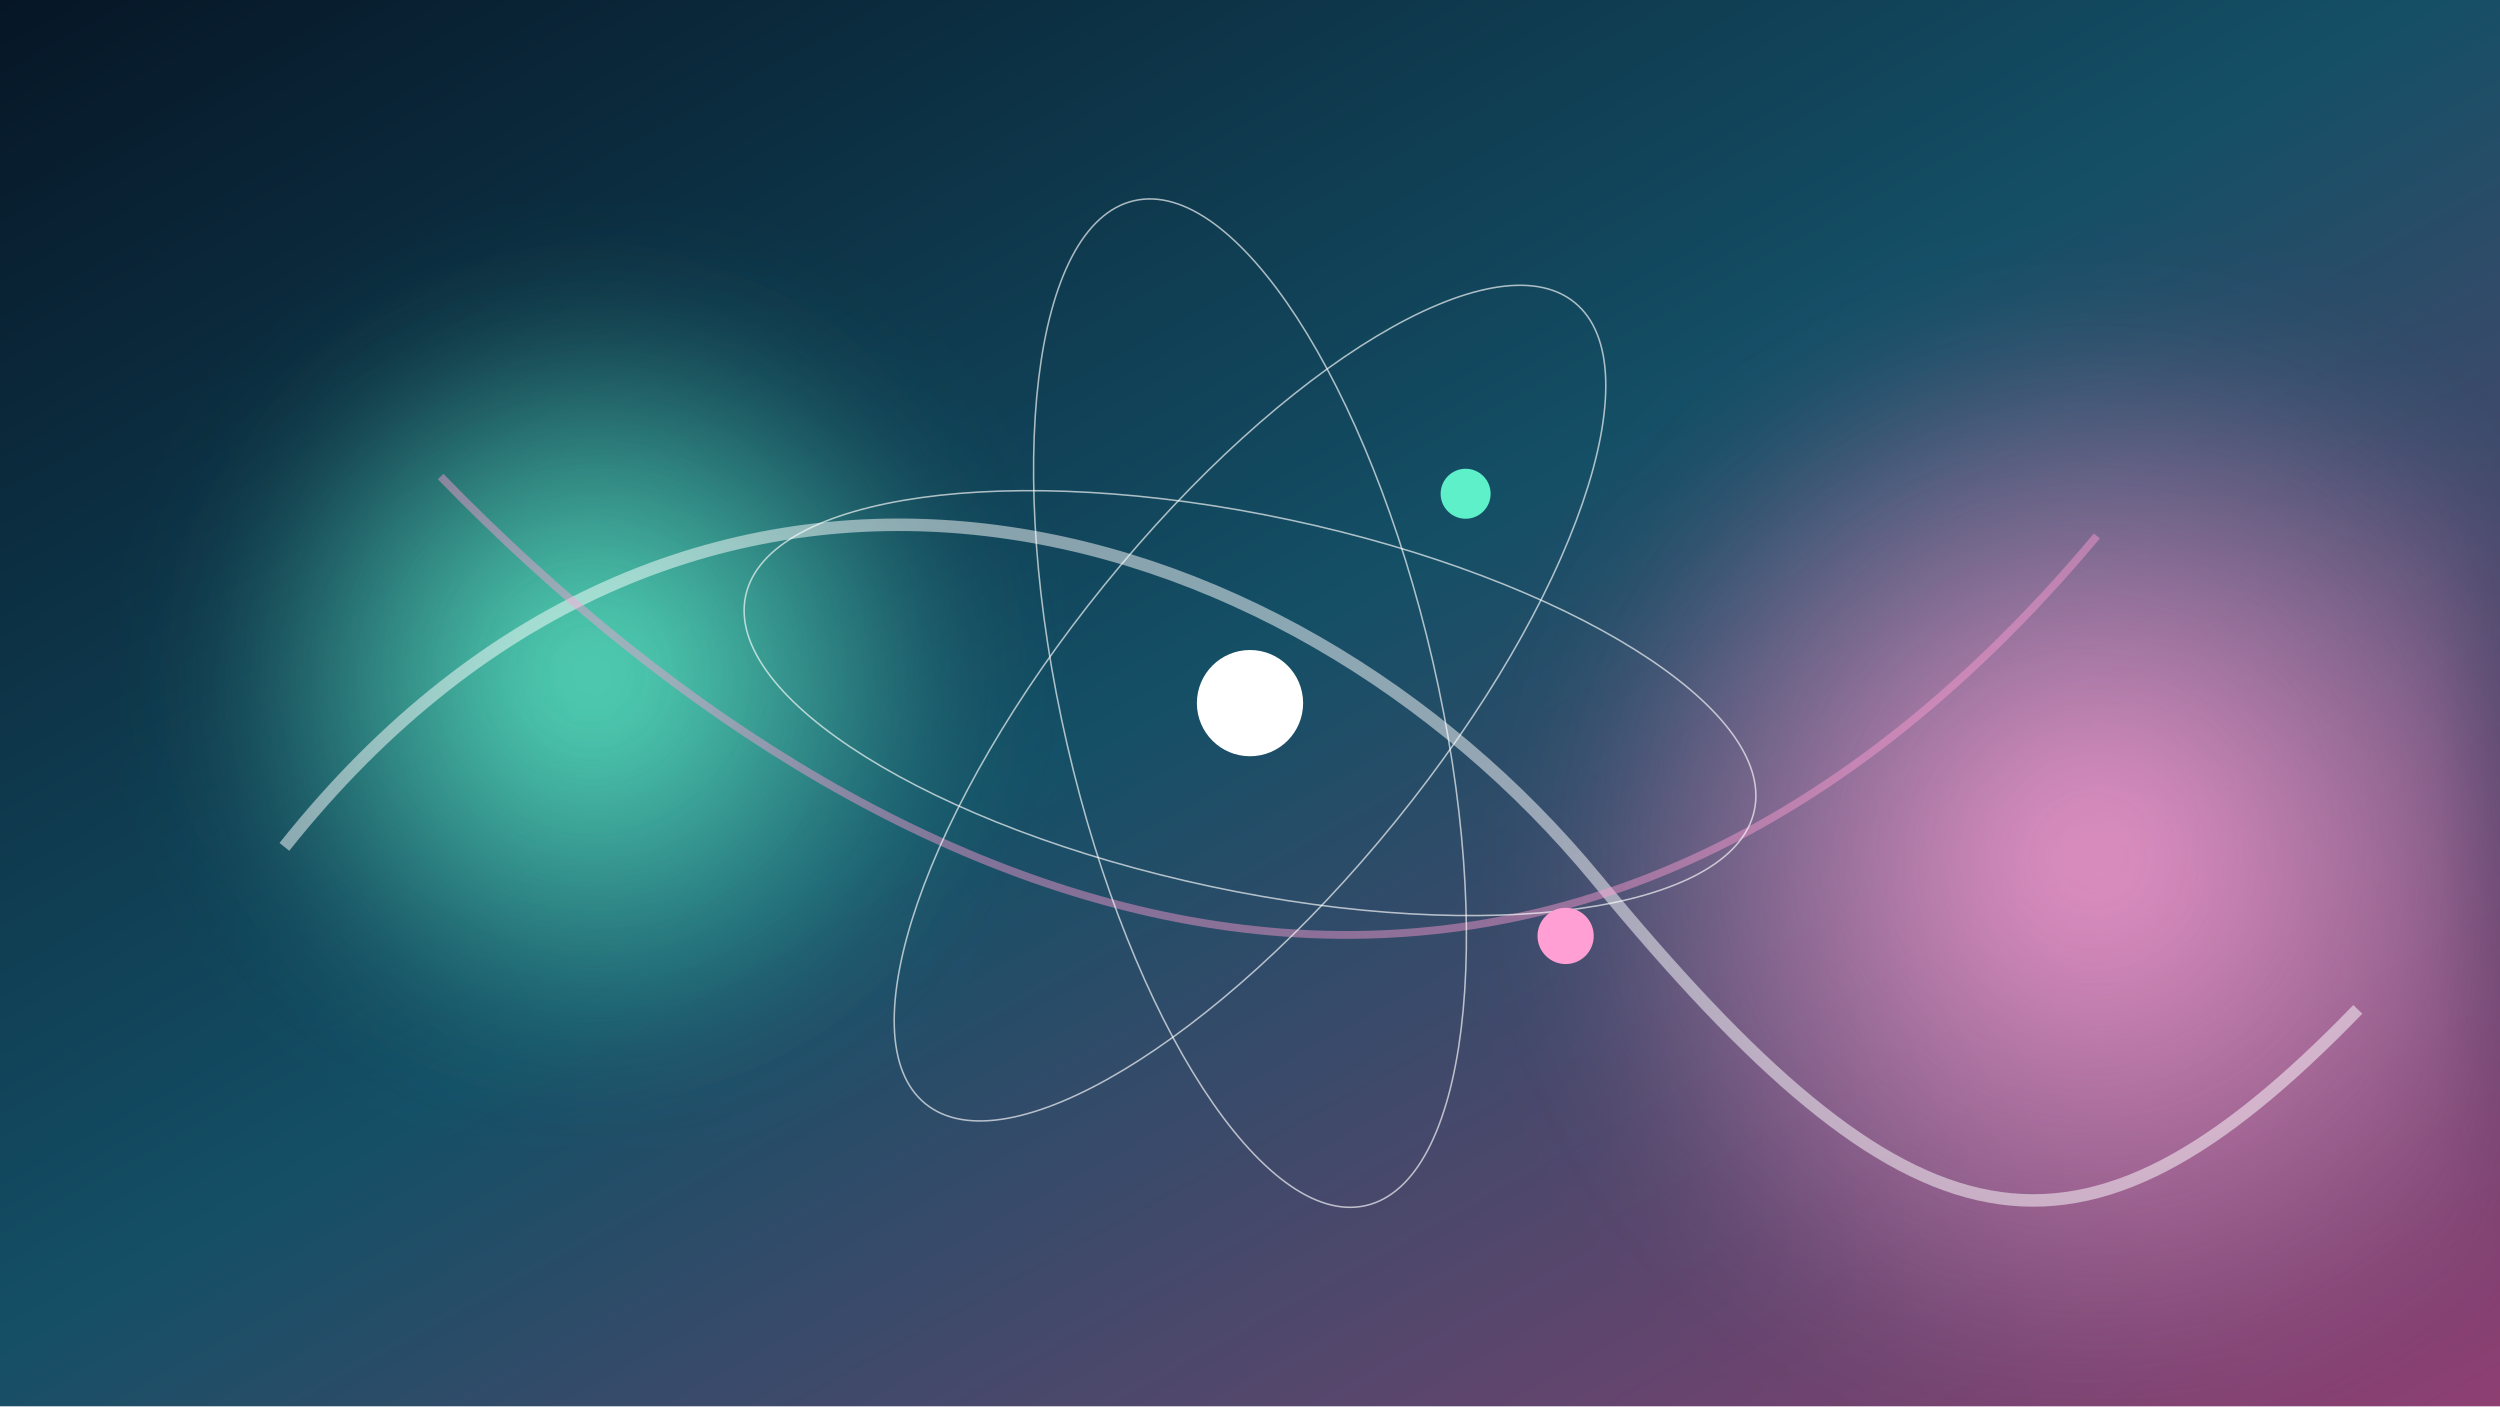
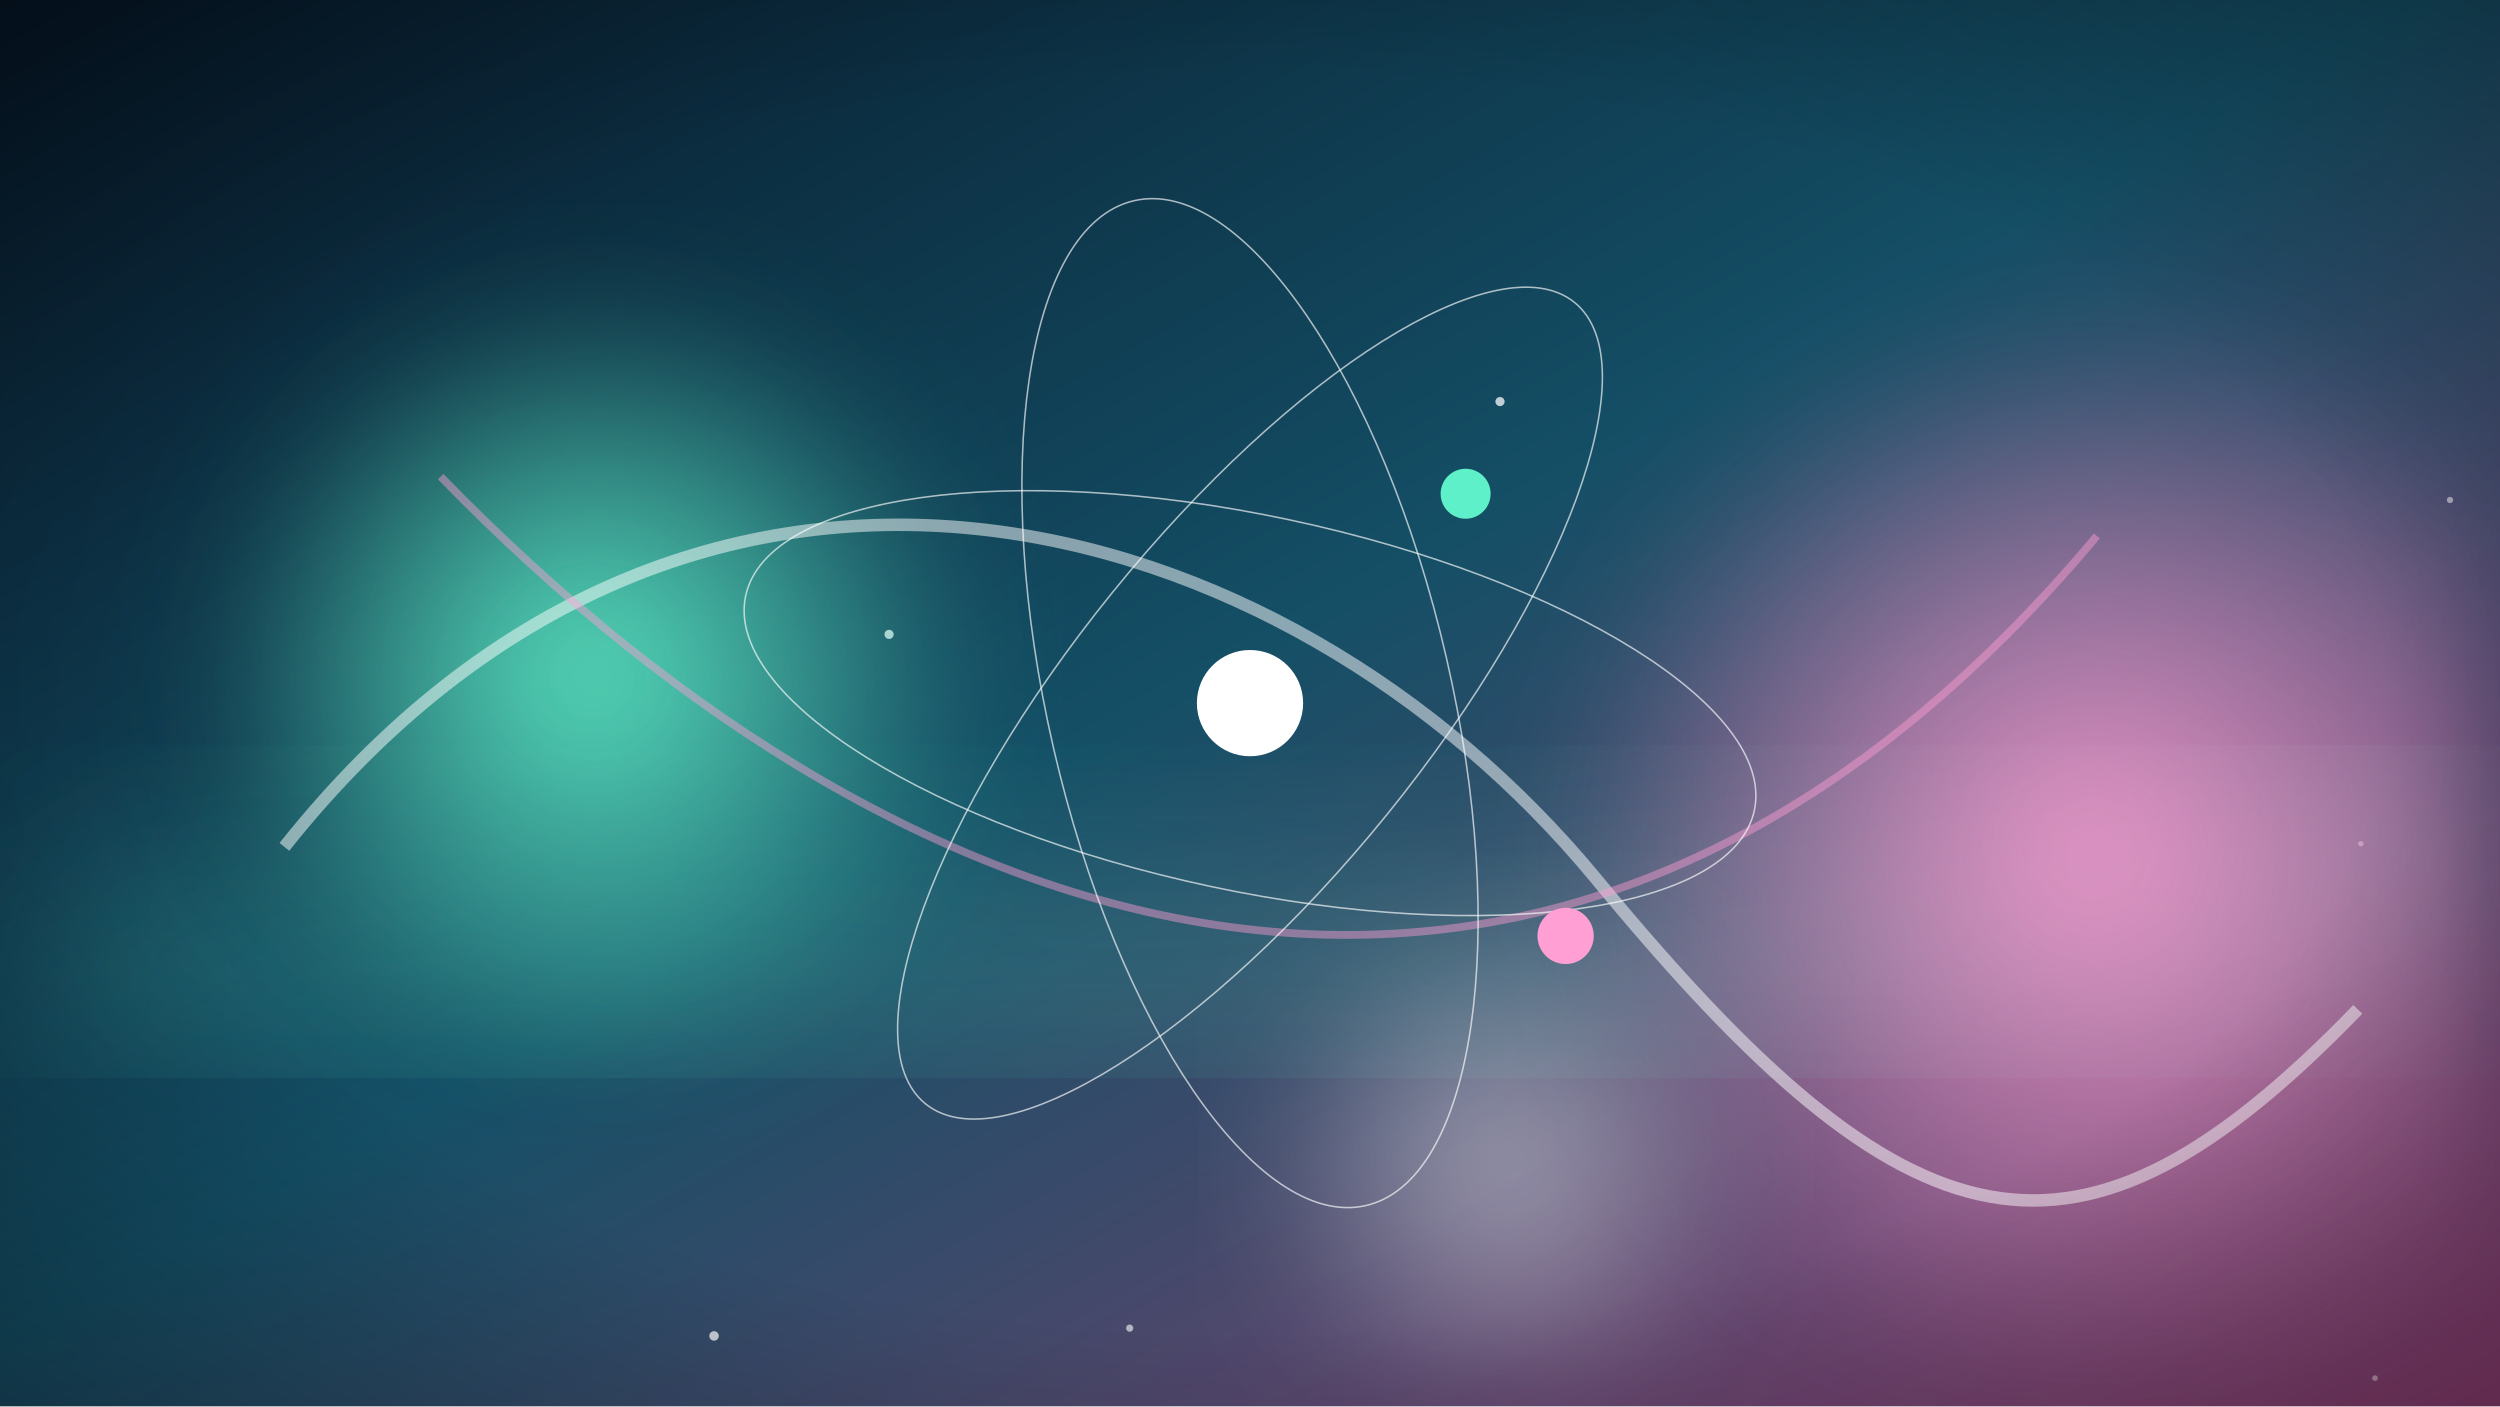
<svg xmlns="http://www.w3.org/2000/svg" viewBox="0 0 1600 900" role="img" aria-labelledby="title desc">
  <defs>
    <linearGradient id="bg" x1="0" y1="0" x2="1" y2="1">
      <stop stop-color="#061626" />
      <stop offset=".48" stop-color="#144f66" />
      <stop offset="1" stop-color="#8e3f72" />
    </linearGradient>
    <radialGradient id="g1">
      <stop stop-color="#5ef0c8" stop-opacity=".95" />
      <stop offset="1" stop-color="#5ef0c8" stop-opacity="0" />
    </radialGradient>
    <radialGradient id="g2">
      <stop stop-color="#ff9fd4" stop-opacity=".9" />
      <stop offset="1" stop-color="#ff9fd4" stop-opacity="0" />
    </radialGradient>
+     <radialGradient id="g3">
+       <stop stop-color="#fff" stop-opacity=".5" />
+       <stop offset="1" stop-color="#fff" stop-opacity="0" />
+     </radialGradient>
+     <radialGradient id="vignette" cx=".5" cy=".5" r=".75">
+       <stop offset=".6" stop-color="#000" stop-opacity="0" />
+       <stop offset="1" stop-color="#000" stop-opacity=".38" />
+     </radialGradient>
    <filter id="blur">
      <feGaussianBlur stdDeviation="40" />
    </filter>
+     <filter id="blurSoft">
+       <feGaussianBlur stdDeviation="70" />
+     </filter>
  </defs>
  <rect width="1600" height="900" fill="url(#bg)" />
+   <circle cx="1520" cy="882" r="1.8" fill="#fff" opacity="0.27" />
+   <circle cx="723" cy="850" r="2.3" fill="#fff" opacity="0.36" />
+   <circle cx="457" cy="855" r="3.0" fill="#fff" opacity="0.49" />
+   <circle cx="569" cy="406" r="2.9" fill="#fff" opacity="0.48" />
+   <circle cx="960" cy="257" r="2.9" fill="#fff" opacity="0.48" />
+   <circle cx="1568" cy="320" r="2.0" fill="#fff" opacity="0.31" />
+   <circle cx="1511" cy="540" r="1.7" fill="#fff" opacity="0.25" />
+   <circle cx="1520" cy="882" r="1.8" fill="#fff" opacity="0.27" />
+   <circle cx="723" cy="850" r="2.3" fill="#fff" opacity="0.36" />
+   <circle cx="457" cy="855" r="3.0" fill="#fff" opacity="0.49" />
+   <circle cx="569" cy="406" r="2.9" fill="#fff" opacity="0.48" />
+   <circle cx="960" cy="257" r="2.9" fill="#fff" opacity="0.48" />
+   <circle cx="1568" cy="320" r="2.0" fill="#fff" opacity="0.31" />
+   <circle cx="1511" cy="540" r="1.7" fill="#fff" opacity="0.25" />
+   <path d="M-50 672C315 558 814 787 1670 495" fill="none" stroke="#5ef0c8" stroke-opacity=".22" stroke-width="140" filter="url(#blurSoft)" />
  <circle cx="379" cy="432" r="251" fill="url(#g1)" filter="url(#blur)" />
  <circle cx="1340" cy="549" r="347" fill="url(#g2)" filter="url(#blur)" />
+   <circle cx="964" cy="743" r="164" fill="url(#g3)" filter="url(#blur)" />
  <path d="M182 542C442 215 821 319 1022 563s307 269 487 83" fill="none" stroke="#fff" stroke-opacity=".5" stroke-width="8" />
  <path d="M282 305C583 615 998 754 1342 343" fill="none" stroke="#ff9fd4" stroke-opacity=".45" stroke-width="5" />
  <g fill="none" stroke="#fff" stroke-opacity=".65">
    <ellipse cx="800" cy="450" rx="330" ry="120" transform="rotate(12 800 450)" />
-     <ellipse cx="800" cy="450" rx="330" ry="120" transform="rotate(-51 800 450)" />
-     <ellipse cx="800" cy="450" rx="330" ry="120" transform="rotate(77 800 450)" />
+     <ellipse cx="800" cy="450" rx="330" ry="113" transform="rotate(-51 800 450)" />
+     <ellipse cx="800" cy="450" rx="330" ry="129" transform="rotate(77 800 450)" />
  </g>
  <circle cx="800" cy="450" r="34" fill="#fff" />
  <circle cx="938" cy="316" r="16" fill="#5ef0c8" />
  <circle cx="1002" cy="599" r="18" fill="#ff9fd4" />
+   <rect width="1600" height="900" fill="url(#vignette)" />
</svg>
